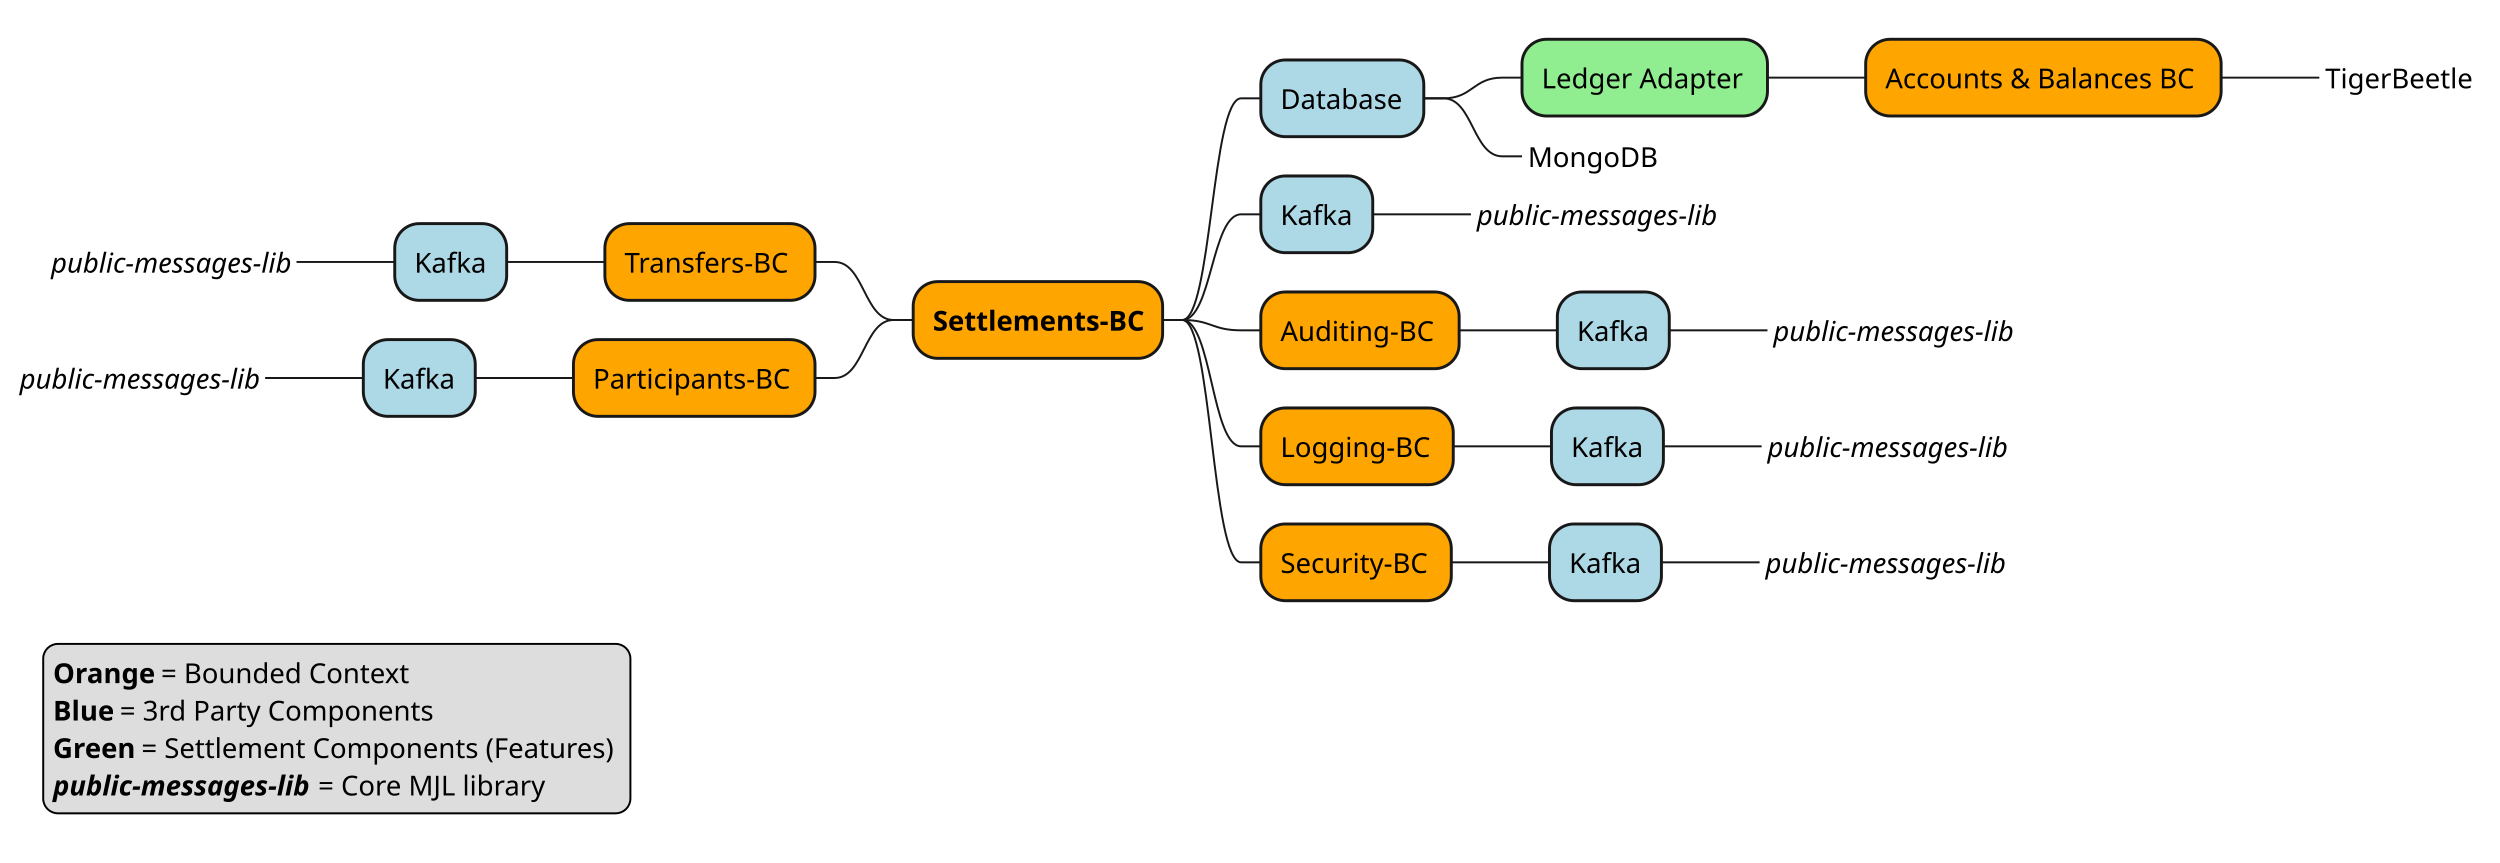
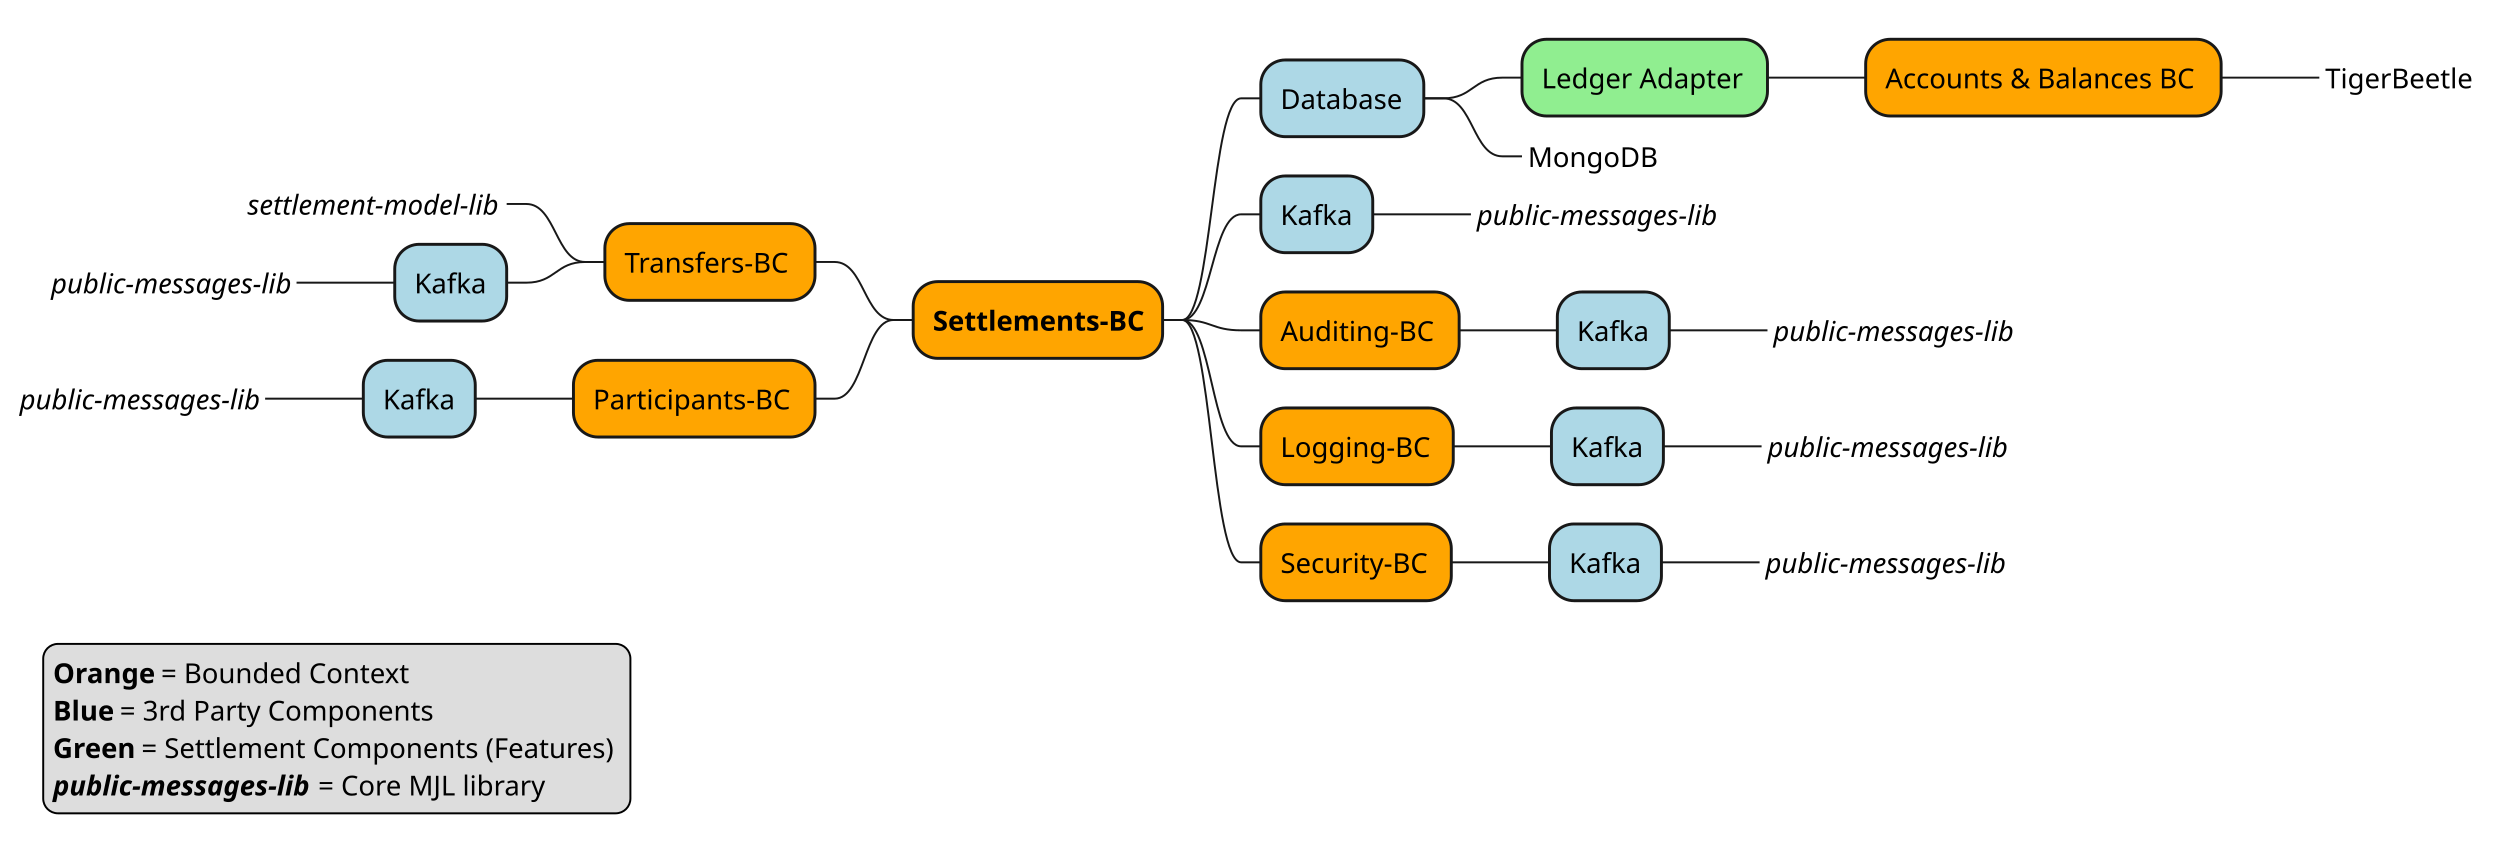
<svg xmlns="http://www.w3.org/2000/svg" contentStyleType="text/css" height="439px" preserveAspectRatio="none" style="width:1273px;height:439px;background:#FFFFFF;" version="1.1" viewBox="0 0 1273 439" width="1273px" zoomAndPan="magnify">
  <defs />
  <g>
    <rect fill="#FFA500" height="39.068" rx="12.5" ry="12.5" style="stroke:#181818;stroke-width:1.5;" width="127" x="465" y="143.403" />
    <text fill="#000000" font-family="sans-serif" font-size="14" font-weight="bold" lengthAdjust="spacing" textLength="107" x="475" y="168.369">Settlements-BC</text>
    <rect fill="#ADD8E6" height="39.068" rx="12.5" ry="12.5" style="stroke:#181818;stroke-width:1.5;" width="83" x="642" y="30.534" />
    <text fill="#000000" font-family="sans-serif" font-size="14" lengthAdjust="spacing" textLength="63" x="652" y="55.5">Database</text>
    <rect fill="#90EE90" height="39.068" rx="12.5" ry="12.5" style="stroke:#181818;stroke-width:1.5;" width="125" x="775" y="20" />
    <text fill="#000000" font-family="sans-serif" font-size="14" lengthAdjust="spacing" textLength="105" x="785" y="44.966">Ledger Adapter</text>
    <rect fill="#FFA500" height="39.068" rx="12.5" ry="12.5" style="stroke:#181818;stroke-width:1.5;" width="181" x="950" y="20" />
    <text fill="#000000" font-family="sans-serif" font-size="14" lengthAdjust="spacing" textLength="161" x="960" y="44.966">Accounts &amp; Balances BC</text>
    <text fill="#000000" font-family="sans-serif" font-size="14" lengthAdjust="spacing" textLength="77" x="1184" y="44.966">TigerBeetle</text>
    <path d="M1131,39.534 L1141,39.534 C1156,39.534 1156,39.534 1171,39.534 L1181,39.534 " fill="none" style="stroke:#181818;stroke-width:1.0;" />
    <path d="M900,39.534 L910,39.534 C925,39.534 925,39.534 940,39.534 L950,39.534 " fill="none" style="stroke:#181818;stroke-width:1.0;" />
    <path d="M725,50.068 L735,50.068 C750,50.068 750,39.534 765,39.534 L775,39.534 " fill="none" style="stroke:#181818;stroke-width:1.0;" />
    <text fill="#000000" font-family="sans-serif" font-size="14" lengthAdjust="spacing" textLength="66" x="778" y="85.034">MongoDB</text>
    <path d="M725,50.068 L735,50.068 C750,50.068 750,79.602 765,79.602 L775,79.602 " fill="none" style="stroke:#181818;stroke-width:1.0;" />
    <path d="M592,162.937 L602,162.937 C617,162.937 617,50.068 632,50.068 L642,50.068 " fill="none" style="stroke:#181818;stroke-width:1.0;" />
    <rect fill="#ADD8E6" height="39.068" rx="12.5" ry="12.5" style="stroke:#181818;stroke-width:1.5;" width="57" x="642" y="89.602" />
    <text fill="#000000" font-family="sans-serif" font-size="14" lengthAdjust="spacing" textLength="37" x="652" y="114.568">Kafka</text>
    <text fill="#000000" font-family="sans-serif" font-size="14" font-style="italic" lengthAdjust="spacing" textLength="122" x="752" y="114.568">public-messages-lib</text>
    <path d="M699,109.136 L709,109.136 C724,109.136 724,109.136 739,109.136 L749,109.136 " fill="none" style="stroke:#181818;stroke-width:1.0;" />
    <path d="M592,162.937 L602,162.937 C617,162.937 617,109.136 632,109.136 L642,109.136 " fill="none" style="stroke:#181818;stroke-width:1.0;" />
    <rect fill="#FFA500" height="39.068" rx="12.5" ry="12.5" style="stroke:#181818;stroke-width:1.5;" width="101" x="642" y="148.67" />
    <text fill="#000000" font-family="sans-serif" font-size="14" lengthAdjust="spacing" textLength="81" x="652" y="173.636">Auditing-BC</text>
    <rect fill="#ADD8E6" height="39.068" rx="12.5" ry="12.5" style="stroke:#181818;stroke-width:1.5;" width="57" x="793" y="148.67" />
    <text fill="#000000" font-family="sans-serif" font-size="14" lengthAdjust="spacing" textLength="37" x="803" y="173.636">Kafka</text>
    <text fill="#000000" font-family="sans-serif" font-size="14" font-style="italic" lengthAdjust="spacing" textLength="122" x="903" y="173.636">public-messages-lib</text>
    <path d="M850,168.204 L860,168.204 C875,168.204 875,168.204 890,168.204 L900,168.204 " fill="none" style="stroke:#181818;stroke-width:1.0;" />
    <path d="M743,168.204 L753,168.204 C768,168.204 768,168.204 783,168.204 L793,168.204 " fill="none" style="stroke:#181818;stroke-width:1.0;" />
    <path d="M592,162.937 L602,162.937 C617,162.937 617,168.204 632,168.204 L642,168.204 " fill="none" style="stroke:#181818;stroke-width:1.0;" />
    <rect fill="#FFA500" height="39.068" rx="12.5" ry="12.5" style="stroke:#181818;stroke-width:1.5;" width="98" x="642" y="207.738" />
    <text fill="#000000" font-family="sans-serif" font-size="14" lengthAdjust="spacing" textLength="78" x="652" y="232.704">Logging-BC</text>
    <rect fill="#ADD8E6" height="39.068" rx="12.5" ry="12.5" style="stroke:#181818;stroke-width:1.5;" width="57" x="790" y="207.738" />
    <text fill="#000000" font-family="sans-serif" font-size="14" lengthAdjust="spacing" textLength="37" x="800" y="232.704">Kafka</text>
    <text fill="#000000" font-family="sans-serif" font-size="14" font-style="italic" lengthAdjust="spacing" textLength="122" x="900" y="232.704">public-messages-lib</text>
    <path d="M847,227.272 L857,227.272 C872,227.272 872,227.272 887,227.272 L897,227.272 " fill="none" style="stroke:#181818;stroke-width:1.0;" />
    <path d="M740,227.272 L750,227.272 C765,227.272 765,227.272 780,227.272 L790,227.272 " fill="none" style="stroke:#181818;stroke-width:1.0;" />
    <path d="M592,162.937 L602,162.937 C617,162.937 617,227.272 632,227.272 L642,227.272 " fill="none" style="stroke:#181818;stroke-width:1.0;" />
    <rect fill="#FFA500" height="39.068" rx="12.5" ry="12.5" style="stroke:#181818;stroke-width:1.5;" width="97" x="642" y="266.806" />
    <text fill="#000000" font-family="sans-serif" font-size="14" lengthAdjust="spacing" textLength="77" x="652" y="291.772">Security-BC</text>
    <rect fill="#ADD8E6" height="39.068" rx="12.5" ry="12.5" style="stroke:#181818;stroke-width:1.5;" width="57" x="789" y="266.806" />
    <text fill="#000000" font-family="sans-serif" font-size="14" lengthAdjust="spacing" textLength="37" x="799" y="291.772">Kafka</text>
    <text fill="#000000" font-family="sans-serif" font-size="14" font-style="italic" lengthAdjust="spacing" textLength="122" x="899" y="291.772">public-messages-lib</text>
    <path d="M846,286.34 L856,286.34 C871,286.34 871,286.34 886,286.34 L896,286.34 " fill="none" style="stroke:#181818;stroke-width:1.0;" />
    <path d="M739,286.34 L749,286.34 C764,286.34 764,286.34 779,286.34 L789,286.34 " fill="none" style="stroke:#181818;stroke-width:1.0;" />
    <path d="M592,162.937 L602,162.937 C617,162.937 617,286.34 632,286.34 L642,286.34 " fill="none" style="stroke:#181818;stroke-width:1.0;" />
    <rect fill="#FFA500" height="39.068" rx="12.5" ry="12.5" style="stroke:#181818;stroke-width:1.5;" width="107" x="308" y="113.869" />
    <text fill="#000000" font-family="sans-serif" font-size="14" lengthAdjust="spacing" textLength="87" x="318" y="138.835">Transfers-BC</text>
-     <rect fill="#ADD8E6" height="39.068" rx="12.5" ry="12.5" style="stroke:#181818;stroke-width:1.5;" width="57" x="201" y="113.869" />
-     <text fill="#000000" font-family="sans-serif" font-size="14" lengthAdjust="spacing" textLength="37" x="211" y="138.835">Kafka</text>
-     <text fill="#000000" font-family="sans-serif" font-size="14" font-style="italic" lengthAdjust="spacing" textLength="122" x="26" y="138.835">public-messages-lib</text>
-     <path d="M201,133.403 L191,133.403 C176,133.403 176,133.403 161,133.403 L151,133.403 " fill="none" style="stroke:#181818;stroke-width:1.0;" />
-     <path d="M308,133.403 L298,133.403 C283,133.403 283,133.403 268,133.403 L258,133.403 " fill="none" style="stroke:#181818;stroke-width:1.0;" />
+     <text fill="#000000" font-family="sans-serif" font-size="14" font-style="italic" lengthAdjust="spacing" textLength="129" x="126" y="109.301">settlement-model-lib</text>
+     <path d="M308,133.403 L298,133.403 C283,133.403 283,103.869 268,103.869 L258,103.869 " fill="none" style="stroke:#181818;stroke-width:1.0;" />
+     <rect fill="#ADD8E6" height="39.068" rx="12.5" ry="12.5" style="stroke:#181818;stroke-width:1.5;" width="57" x="201" y="124.403" />
+     <text fill="#000000" font-family="sans-serif" font-size="14" lengthAdjust="spacing" textLength="37" x="211" y="149.369">Kafka</text>
+     <text fill="#000000" font-family="sans-serif" font-size="14" font-style="italic" lengthAdjust="spacing" textLength="122" x="26" y="149.369">public-messages-lib</text>
+     <path d="M201,143.937 L191,143.937 C176,143.937 176,143.937 161,143.937 L151,143.937 " fill="none" style="stroke:#181818;stroke-width:1.0;" />
+     <path d="M308,133.403 L298,133.403 C283,133.403 283,143.937 268,143.937 L258,143.937 " fill="none" style="stroke:#181818;stroke-width:1.0;" />
    <path d="M465,162.937 L455,162.937 C440,162.937 440,133.403 425,133.403 L415,133.403 " fill="none" style="stroke:#181818;stroke-width:1.0;" />
-     <rect fill="#FFA500" height="39.068" rx="12.5" ry="12.5" style="stroke:#181818;stroke-width:1.5;" width="123" x="292" y="172.937" />
-     <text fill="#000000" font-family="sans-serif" font-size="14" lengthAdjust="spacing" textLength="103" x="302" y="197.903">Participants-BC</text>
-     <rect fill="#ADD8E6" height="39.068" rx="12.5" ry="12.5" style="stroke:#181818;stroke-width:1.5;" width="57" x="185" y="172.937" />
-     <text fill="#000000" font-family="sans-serif" font-size="14" lengthAdjust="spacing" textLength="37" x="195" y="197.903">Kafka</text>
-     <text fill="#000000" font-family="sans-serif" font-size="14" font-style="italic" lengthAdjust="spacing" textLength="122" x="10" y="197.903">public-messages-lib</text>
-     <path d="M185,192.471 L175,192.471 C160,192.471 160,192.471 145,192.471 L135,192.471 " fill="none" style="stroke:#181818;stroke-width:1.0;" />
-     <path d="M292,192.471 L282,192.471 C267,192.471 267,192.471 252,192.471 L242,192.471 " fill="none" style="stroke:#181818;stroke-width:1.0;" />
-     <path d="M465,162.937 L455,162.937 C440,162.937 440,192.471 425,192.471 L415,192.471 " fill="none" style="stroke:#181818;stroke-width:1.0;" />
+     <rect fill="#FFA500" height="39.068" rx="12.5" ry="12.5" style="stroke:#181818;stroke-width:1.5;" width="123" x="292" y="183.471" />
+     <text fill="#000000" font-family="sans-serif" font-size="14" lengthAdjust="spacing" textLength="103" x="302" y="208.437">Participants-BC</text>
+     <rect fill="#ADD8E6" height="39.068" rx="12.5" ry="12.5" style="stroke:#181818;stroke-width:1.5;" width="57" x="185" y="183.471" />
+     <text fill="#000000" font-family="sans-serif" font-size="14" lengthAdjust="spacing" textLength="37" x="195" y="208.437">Kafka</text>
+     <text fill="#000000" font-family="sans-serif" font-size="14" font-style="italic" lengthAdjust="spacing" textLength="122" x="10" y="208.437">public-messages-lib</text>
+     <path d="M185,203.005 L175,203.005 C160,203.005 160,203.005 145,203.005 L135,203.005 " fill="none" style="stroke:#181818;stroke-width:1.0;" />
+     <path d="M292,203.005 L282,203.005 C267,203.005 267,203.005 252,203.005 L242,203.005 " fill="none" style="stroke:#181818;stroke-width:1.0;" />
+     <path d="M465,162.937 L455,162.937 C440,162.937 440,203.005 425,203.005 L415,203.005 " fill="none" style="stroke:#181818;stroke-width:1.0;" />
    <rect fill="#DDDDDD" height="86.272" id="_legend" rx="7.5" ry="7.5" style="stroke:#000000;stroke-width:1.0;" width="299" x="22" y="327.873" />
    <text fill="#000000" font-family="sans-serif" font-size="14" font-weight="bold" lengthAdjust="spacing" textLength="51" x="27" y="347.839">Orange</text>
    <text fill="#000000" font-family="sans-serif" font-size="14" lengthAdjust="spacing" textLength="128" x="82" y="347.839">= Bounded Context</text>
    <text fill="#000000" font-family="sans-serif" font-size="14" font-weight="bold" lengthAdjust="spacing" textLength="30" x="27" y="366.907">Blue</text>
    <text fill="#000000" font-family="sans-serif" font-size="14" lengthAdjust="spacing" textLength="162" x="61" y="366.907">= 3rd Party Components</text>
    <text fill="#000000" font-family="sans-serif" font-size="14" font-weight="bold" lengthAdjust="spacing" textLength="41" x="27" y="385.975">Green</text>
    <text fill="#000000" font-family="sans-serif" font-size="14" lengthAdjust="spacing" textLength="244" x="72" y="385.975">= Settlement Components (Features)</text>
    <text fill="#000000" font-family="sans-serif" font-size="14" font-style="italic" font-weight="bold" lengthAdjust="spacing" textLength="131" x="27" y="405.043">public-messages-lib</text>
    <text fill="#000000" font-family="sans-serif" font-size="14" lengthAdjust="spacing" textLength="119" x="162" y="405.043">= Core MJL library</text>
  </g>
</svg>
